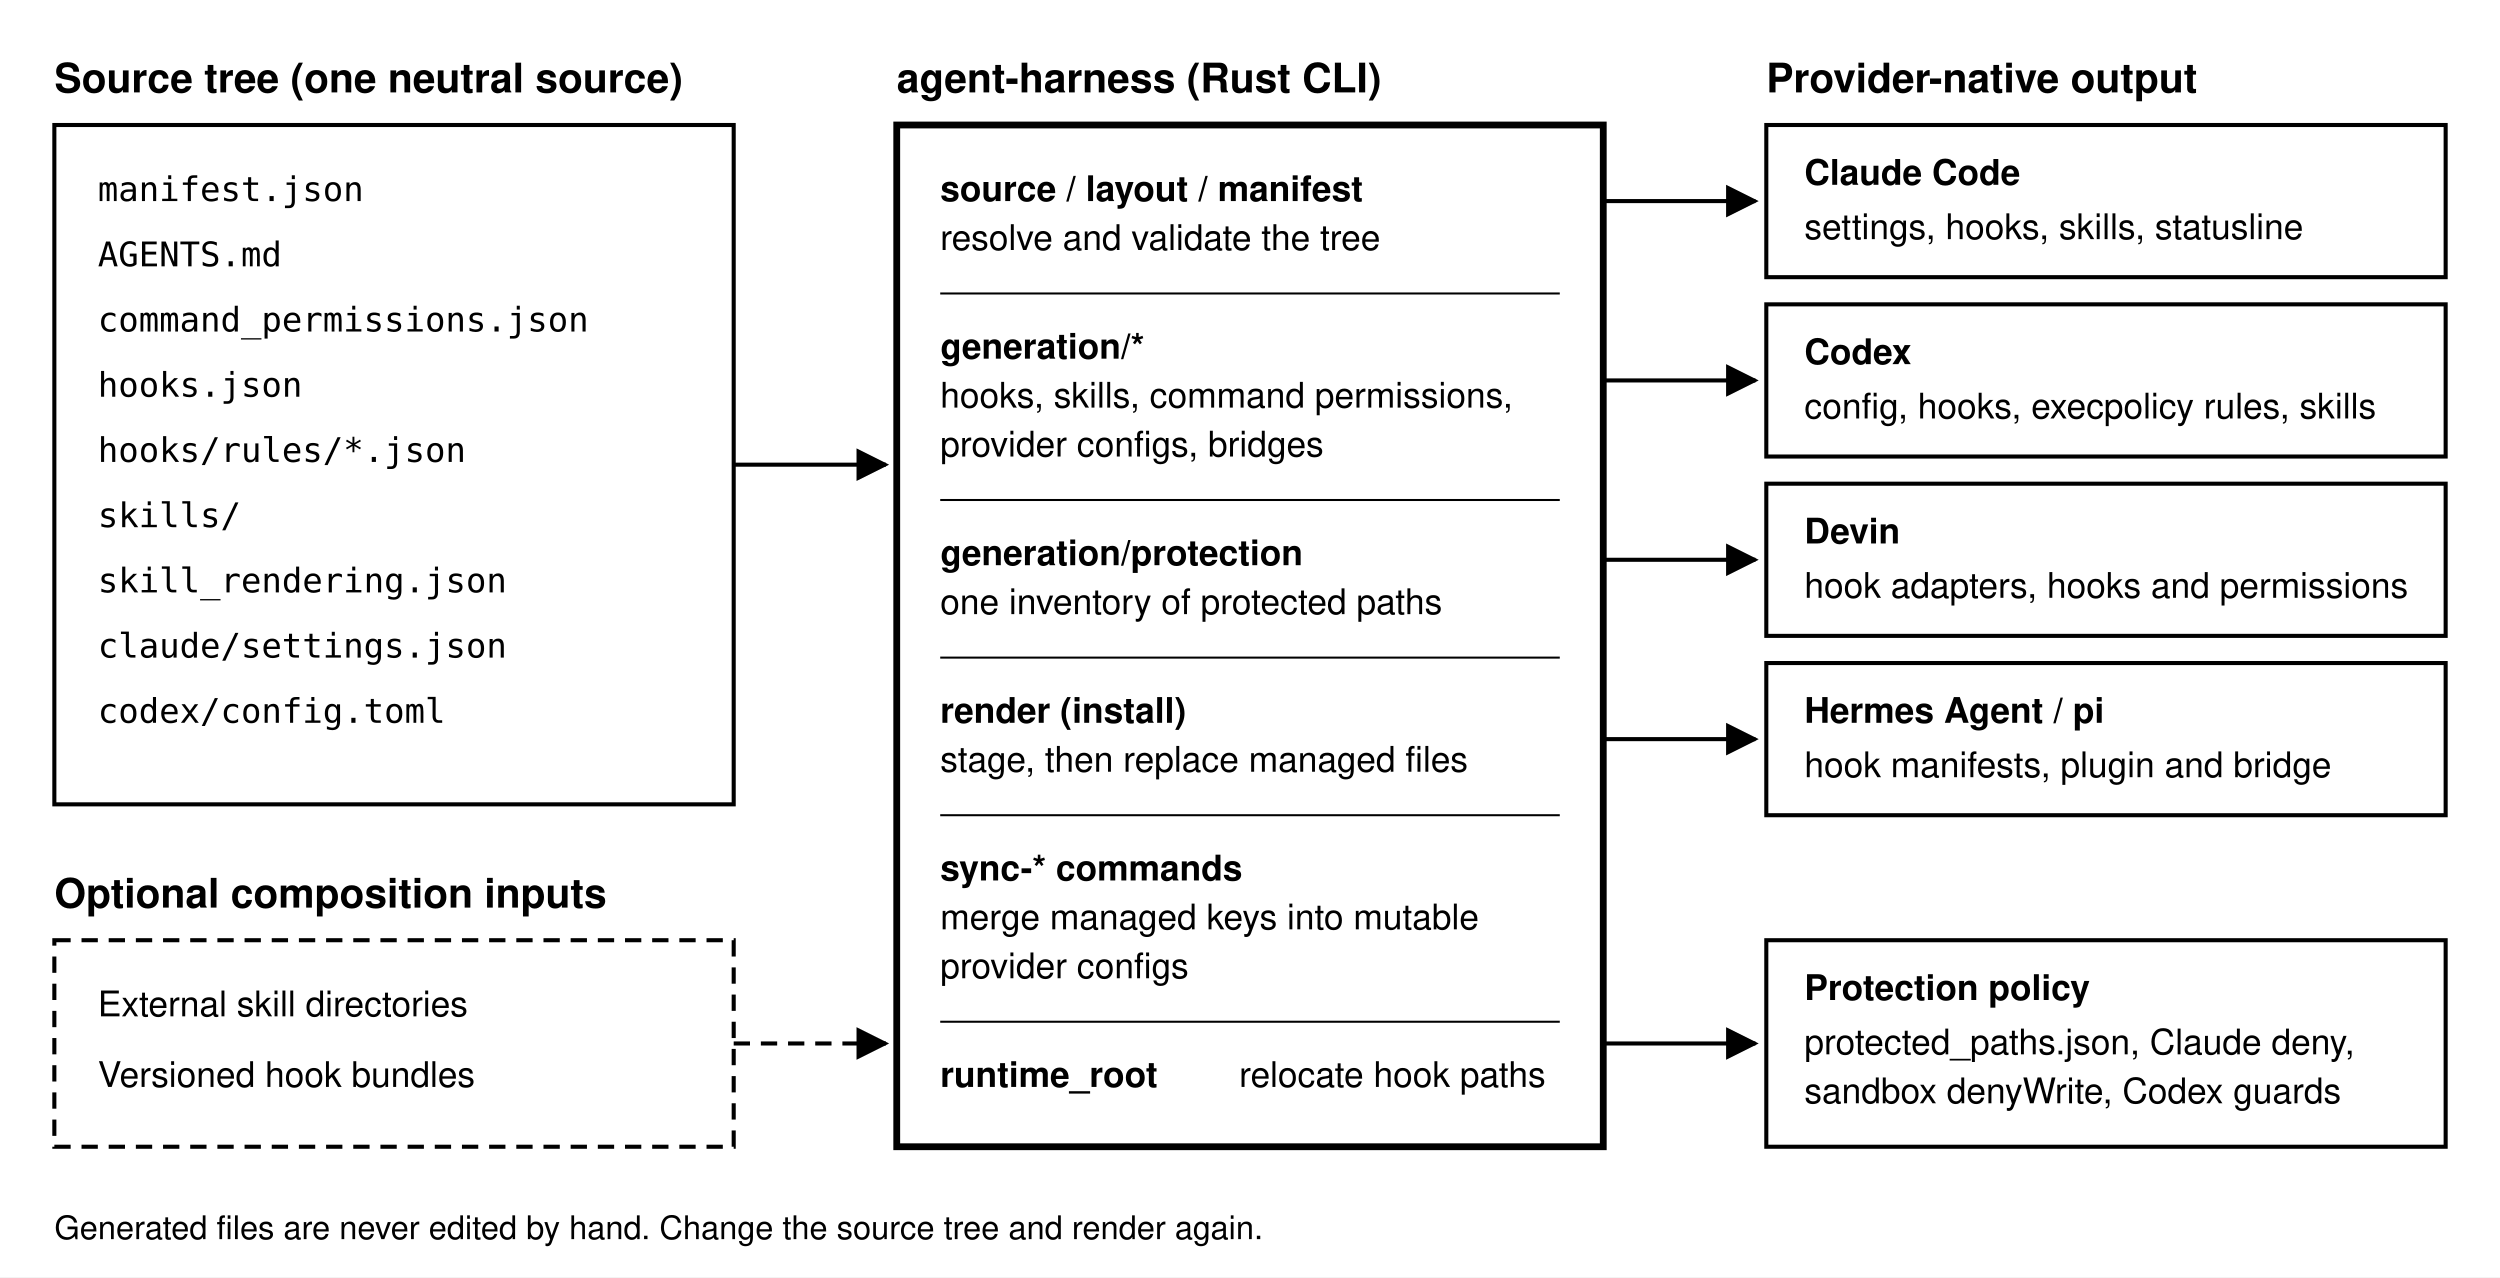
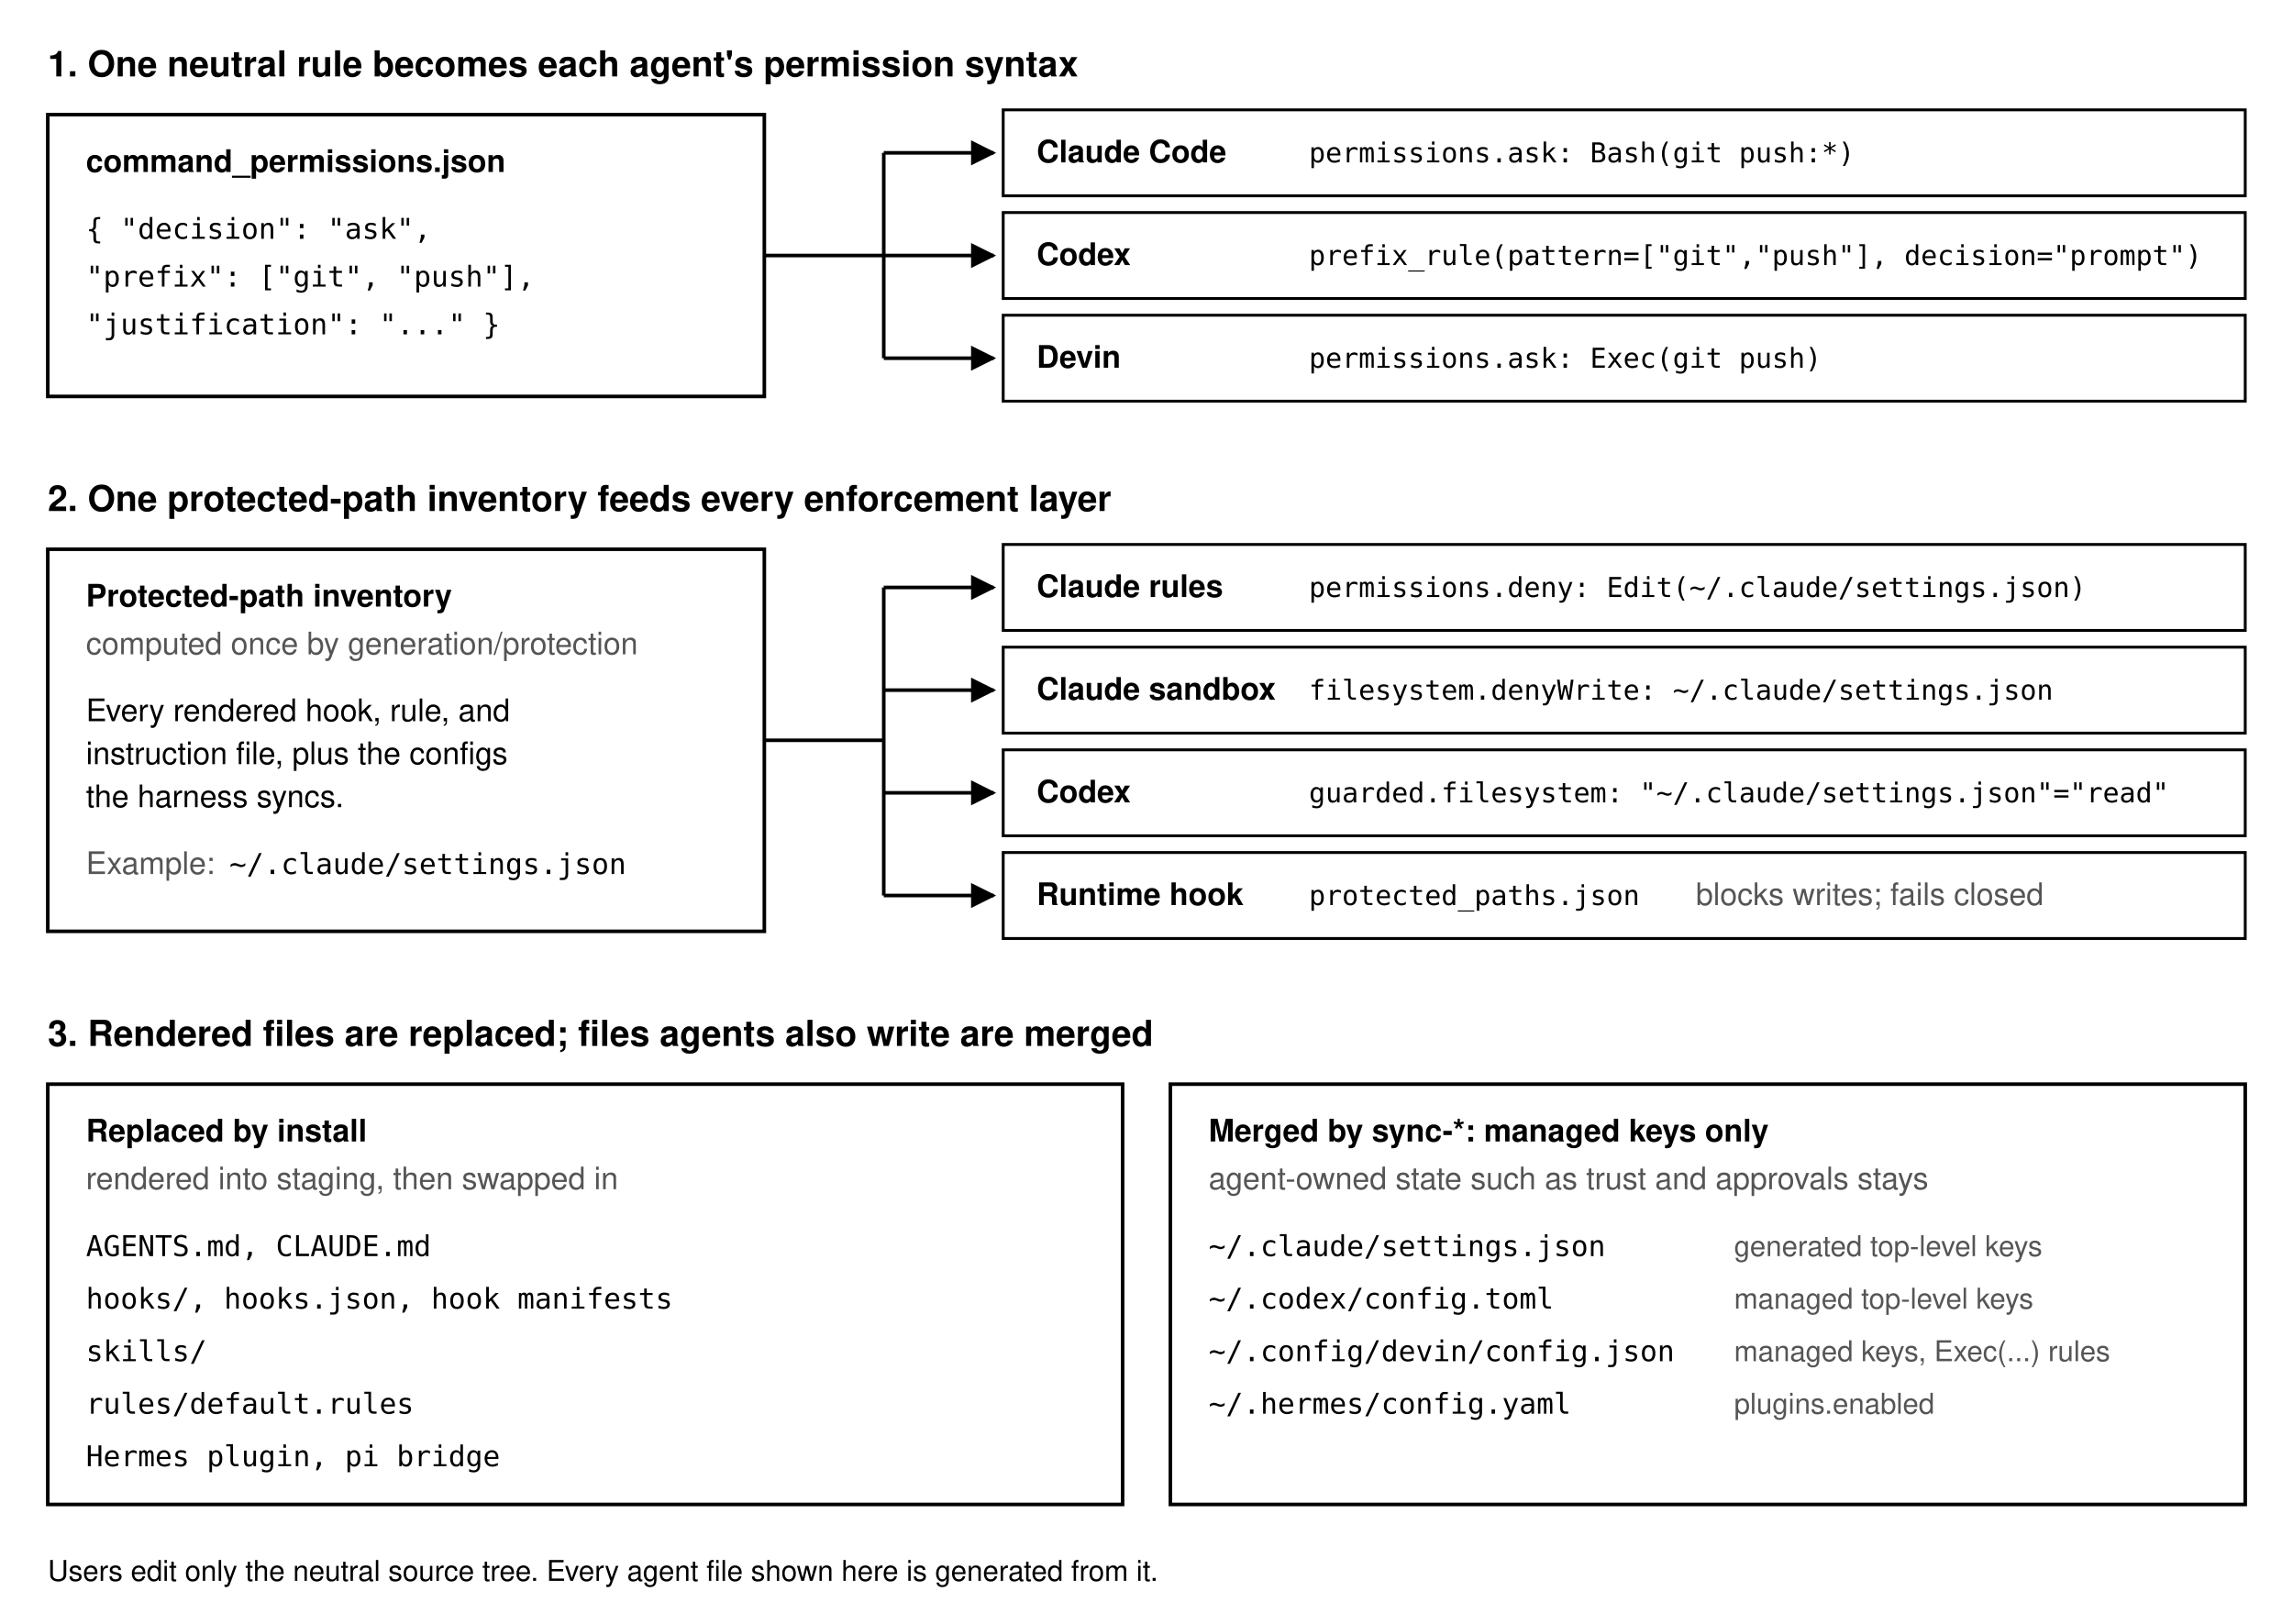
- <svg xmlns="http://www.w3.org/2000/svg" viewBox="0 0 920 470" width="920" height="470" font-family="ui-sans-serif, -apple-system, 'Segoe UI', Helvetica, Arial, sans-serif" font-size="13" fill="#000">
+ <svg xmlns="http://www.w3.org/2000/svg" viewBox="0 0 960 680" width="960" height="680" font-family="ui-sans-serif, -apple-system, 'Segoe UI', Helvetica, Arial, sans-serif" font-size="13" fill="#000">
  <defs>
-     <marker id="arrow" viewBox="0 0 10 10" refX="9" refY="5" markerWidth="8" markerHeight="8" orient="auto-start-reverse">
+     <marker id="arrow" viewBox="0 0 10 10" refX="9" refY="5" markerWidth="7" markerHeight="7" orient="auto-start-reverse">
      <path d="M0,0 L10,5 L0,10 z" fill="#000" />
    </marker>
  </defs>
-   <rect width="920" height="470" fill="#fff" />
-   <text x="20" y="34" font-size="15" font-weight="600">Source tree (one neutral source)</text>
-   <rect x="20" y="46" width="250" height="250" fill="none" stroke="#000" stroke-width="1.5" />
-   <g font-family="ui-monospace, SFMono-Regular, Menlo, monospace" font-size="12.5">
-     <text x="36" y="74">manifest.json</text>
-     <text x="36" y="98">AGENTS.md</text>
-     <text x="36" y="122">command_permissions.json</text>
-     <text x="36" y="146">hooks.json</text>
-     <text x="36" y="170">hooks/rules/*.json</text>
-     <text x="36" y="194">skills/</text>
-     <text x="36" y="218">skill_rendering.json</text>
-     <text x="36" y="242">claude/settings.json</text>
-     <text x="36" y="266">codex/config.toml</text>
+   <rect width="960" height="680" fill="#fff" />
+   <text x="20" y="32" font-size="15" font-weight="600">1. One neutral rule becomes each agent's permission syntax</text>
+   <rect x="20" y="48" width="300" height="118" fill="none" stroke="#000" stroke-width="1.5" />
+   <text x="36" y="72" font-weight="600">command_permissions.json</text>
+   <g font-family="ui-monospace, SFMono-Regular, Menlo, monospace" font-size="12">
+     <text x="36" y="100">{ "decision": "ask",</text>
+     <text x="36" y="120">  "prefix": ["git", "push"],</text>
+     <text x="36" y="140">  "justification": "..." }</text>
  </g>
-   <text x="20" y="334" font-size="15" font-weight="600">Optional composition inputs</text>
-   <rect x="20" y="346" width="250" height="76" fill="none" stroke="#000" stroke-width="1.5" stroke-dasharray="6 4" />
-   <text x="36" y="374">External skill directories</text>
-   <text x="36" y="400">Versioned hook bundles</text>
-   <text x="330" y="34" font-size="15" font-weight="600">agent-harness (Rust CLI)</text>
-   <rect x="330" y="46" width="260" height="376" fill="none" stroke="#000" stroke-width="2.5" />
-   <text x="346" y="74" font-weight="600">source / layout / manifest</text>
-   <text x="346" y="92">resolve and validate the tree</text>
-   <line x1="346" y1="108" x2="574" y2="108" stroke="#000" stroke-width="0.75" />
-   <text x="346" y="132" font-weight="600">generation/*</text>
-   <text x="346" y="150">hooks, skills, command permissions,</text>
-   <text x="346" y="168">provider configs, bridges</text>
-   <line x1="346" y1="184" x2="574" y2="184" stroke="#000" stroke-width="0.75" />
-   <text x="346" y="208" font-weight="600">generation/protection</text>
-   <text x="346" y="226">one inventory of protected paths</text>
-   <line x1="346" y1="242" x2="574" y2="242" stroke="#000" stroke-width="0.75" />
-   <text x="346" y="266" font-weight="600">render (install)</text>
-   <text x="346" y="284">stage, then replace managed files</text>
-   <line x1="346" y1="300" x2="574" y2="300" stroke="#000" stroke-width="0.75" />
-   <text x="346" y="324" font-weight="600">sync-* commands</text>
-   <text x="346" y="342">merge managed keys into mutable</text>
-   <text x="346" y="360">provider configs</text>
-   <line x1="346" y1="376" x2="574" y2="376" stroke="#000" stroke-width="0.75" />
-   <text x="346" y="400" font-weight="600">runtime_root</text>
-   <text x="456" y="400">relocate hook paths</text>
-   <line x1="270" y1="171" x2="326" y2="171" stroke="#000" stroke-width="1.5" marker-end="url(#arrow)" />
-   <line x1="270" y1="384" x2="326" y2="384" stroke="#000" stroke-width="1.5" stroke-dasharray="6 4" marker-end="url(#arrow)" />
-   <text x="650" y="34" font-size="15" font-weight="600">Provider-native output</text>
-   <g>
-     <rect x="650" y="46" width="250" height="56" fill="none" stroke="#000" stroke-width="1.5" />
-     <text x="664" y="68" font-weight="600">Claude Code</text>
-     <text x="664" y="88">settings, hooks, skills, statusline</text>
-     <rect x="650" y="112" width="250" height="56" fill="none" stroke="#000" stroke-width="1.5" />
-     <text x="664" y="134" font-weight="600">Codex</text>
-     <text x="664" y="154">config, hooks, execpolicy rules, skills</text>
-     <rect x="650" y="178" width="250" height="56" fill="none" stroke="#000" stroke-width="1.5" />
-     <text x="664" y="200" font-weight="600">Devin</text>
-     <text x="664" y="220">hook adapters, hooks and permissions</text>
-     <rect x="650" y="244" width="250" height="56" fill="none" stroke="#000" stroke-width="1.5" />
-     <text x="664" y="266" font-weight="600">Hermes Agent / pi</text>
-     <text x="664" y="286">hook manifests, plugin and bridge</text>
-     <rect x="650" y="346" width="250" height="76" fill="none" stroke="#000" stroke-width="1.5" />
-     <text x="664" y="368" font-weight="600">Protection policy</text>
-     <text x="664" y="388">protected_paths.json, Claude deny,</text>
-     <text x="664" y="406">sandbox denyWrite, Codex guards</text>
+   <line x1="320" y1="107" x2="370" y2="107" stroke="#000" stroke-width="1.5" />
+   <line x1="370" y1="64" x2="370" y2="150" stroke="#000" stroke-width="1.5" />
+   <line x1="370" y1="64" x2="416" y2="64" stroke="#000" stroke-width="1.5" marker-end="url(#arrow)" />
+   <line x1="370" y1="107" x2="416" y2="107" stroke="#000" stroke-width="1.5" marker-end="url(#arrow)" />
+   <line x1="370" y1="150" x2="416" y2="150" stroke="#000" stroke-width="1.5" marker-end="url(#arrow)" />
+   <rect x="420" y="46" width="520" height="36" fill="none" stroke="#000" stroke-width="1.2" />
+   <rect x="420" y="89" width="520" height="36" fill="none" stroke="#000" stroke-width="1.2" />
+   <rect x="420" y="132" width="520" height="36" fill="none" stroke="#000" stroke-width="1.2" />
+   <g font-weight="600">
+     <text x="434" y="68">Claude Code</text>
+     <text x="434" y="111">Codex</text>
+     <text x="434" y="154">Devin</text>
  </g>
-   <line x1="590" y1="74" x2="646" y2="74" stroke="#000" stroke-width="1.5" marker-end="url(#arrow)" />
-   <line x1="590" y1="140" x2="646" y2="140" stroke="#000" stroke-width="1.5" marker-end="url(#arrow)" />
-   <line x1="590" y1="206" x2="646" y2="206" stroke="#000" stroke-width="1.5" marker-end="url(#arrow)" />
-   <line x1="590" y1="272" x2="646" y2="272" stroke="#000" stroke-width="1.5" marker-end="url(#arrow)" />
-   <line x1="590" y1="384" x2="646" y2="384" stroke="#000" stroke-width="1.5" marker-end="url(#arrow)" />
-   <text x="20" y="456" font-size="12">Generated files are never edited by hand. Change the source tree and render again.</text>
+   <g font-family="ui-monospace, SFMono-Regular, Menlo, monospace" font-size="11.5">
+     <text x="548" y="68">permissions.ask: Bash(git push:*)</text>
+     <text x="548" y="111">prefix_rule(pattern=["git","push"], decision="prompt")</text>
+     <text x="548" y="154">permissions.ask: Exec(git push)</text>
+   </g>
+   <text x="20" y="214" font-size="15" font-weight="600">2. One protected-path inventory feeds every enforcement layer</text>
+   <rect x="20" y="230" width="300" height="160" fill="none" stroke="#000" stroke-width="1.5" />
+   <text x="36" y="254" font-weight="600">Protected-path inventory</text>
+   <text x="36" y="274" fill="#555">computed once by generation/protection</text>
+   <text x="36" y="302">Every rendered hook, rule, and</text>
+   <text x="36" y="320">instruction file, plus the configs</text>
+   <text x="36" y="338">the harness syncs.</text>
+   <text x="36" y="366" fill="#555">Example:</text>
+   <text x="96" y="366" font-family="ui-monospace, SFMono-Regular, Menlo, monospace" font-size="12">~/.claude/settings.json</text>
+   <line x1="320" y1="310" x2="370" y2="310" stroke="#000" stroke-width="1.5" />
+   <line x1="370" y1="246" x2="370" y2="375" stroke="#000" stroke-width="1.5" />
+   <line x1="370" y1="246" x2="416" y2="246" stroke="#000" stroke-width="1.5" marker-end="url(#arrow)" />
+   <line x1="370" y1="289" x2="416" y2="289" stroke="#000" stroke-width="1.5" marker-end="url(#arrow)" />
+   <line x1="370" y1="332" x2="416" y2="332" stroke="#000" stroke-width="1.5" marker-end="url(#arrow)" />
+   <line x1="370" y1="375" x2="416" y2="375" stroke="#000" stroke-width="1.5" marker-end="url(#arrow)" />
+   <rect x="420" y="228" width="520" height="36" fill="none" stroke="#000" stroke-width="1.2" />
+   <rect x="420" y="271" width="520" height="36" fill="none" stroke="#000" stroke-width="1.2" />
+   <rect x="420" y="314" width="520" height="36" fill="none" stroke="#000" stroke-width="1.2" />
+   <rect x="420" y="357" width="520" height="36" fill="none" stroke="#000" stroke-width="1.2" />
+   <g font-weight="600">
+     <text x="434" y="250">Claude rules</text>
+     <text x="434" y="293">Claude sandbox</text>
+     <text x="434" y="336">Codex</text>
+     <text x="434" y="379">Runtime hook</text>
+   </g>
+   <g font-family="ui-monospace, SFMono-Regular, Menlo, monospace" font-size="11.5">
+     <text x="548" y="250">permissions.deny: Edit(~/.claude/settings.json)</text>
+     <text x="548" y="293">filesystem.denyWrite: ~/.claude/settings.json</text>
+     <text x="548" y="336">guarded.filesystem: "~/.claude/settings.json"="read"</text>
+     <text x="548" y="379">protected_paths.json</text>
+   </g>
+   <text x="710" y="379" fill="#555">blocks writes; fails closed</text>
+   <text x="20" y="438" font-size="15" font-weight="600">3. Rendered files are replaced; files agents also write are merged</text>
+   <rect x="20" y="454" width="450" height="176" fill="none" stroke="#000" stroke-width="1.5" />
+   <text x="36" y="478" font-weight="600">Replaced by install</text>
+   <text x="36" y="498" fill="#555">rendered into staging, then swapped in</text>
+   <g font-family="ui-monospace, SFMono-Regular, Menlo, monospace" font-size="12">
+     <text x="36" y="526">AGENTS.md, CLAUDE.md</text>
+     <text x="36" y="548">hooks/, hooks.json, hook manifests</text>
+     <text x="36" y="570">skills/</text>
+     <text x="36" y="592">rules/default.rules</text>
+     <text x="36" y="614">Hermes plugin, pi bridge</text>
+   </g>
+   <rect x="490" y="454" width="450" height="176" fill="none" stroke="#000" stroke-width="1.5" />
+   <text x="506" y="478" font-weight="600">Merged by sync-*: managed keys only</text>
+   <text x="506" y="498" fill="#555">agent-owned state such as trust and approvals stays</text>
+   <g font-family="ui-monospace, SFMono-Regular, Menlo, monospace" font-size="12">
+     <text x="506" y="526">~/.claude/settings.json</text>
+     <text x="506" y="548">~/.codex/config.toml</text>
+     <text x="506" y="570">~/.config/devin/config.json</text>
+     <text x="506" y="592">~/.hermes/config.yaml</text>
+   </g>
+   <g fill="#555" font-size="12">
+     <text x="726" y="526">generated top-level keys</text>
+     <text x="726" y="548">managed top-level keys</text>
+     <text x="726" y="570">managed keys, Exec(...) rules</text>
+     <text x="726" y="592">plugins.enabled</text>
+   </g>
+   <text x="20" y="662" font-size="12">Users edit only the neutral source tree. Every agent file shown here is generated from it.</text>
</svg>
